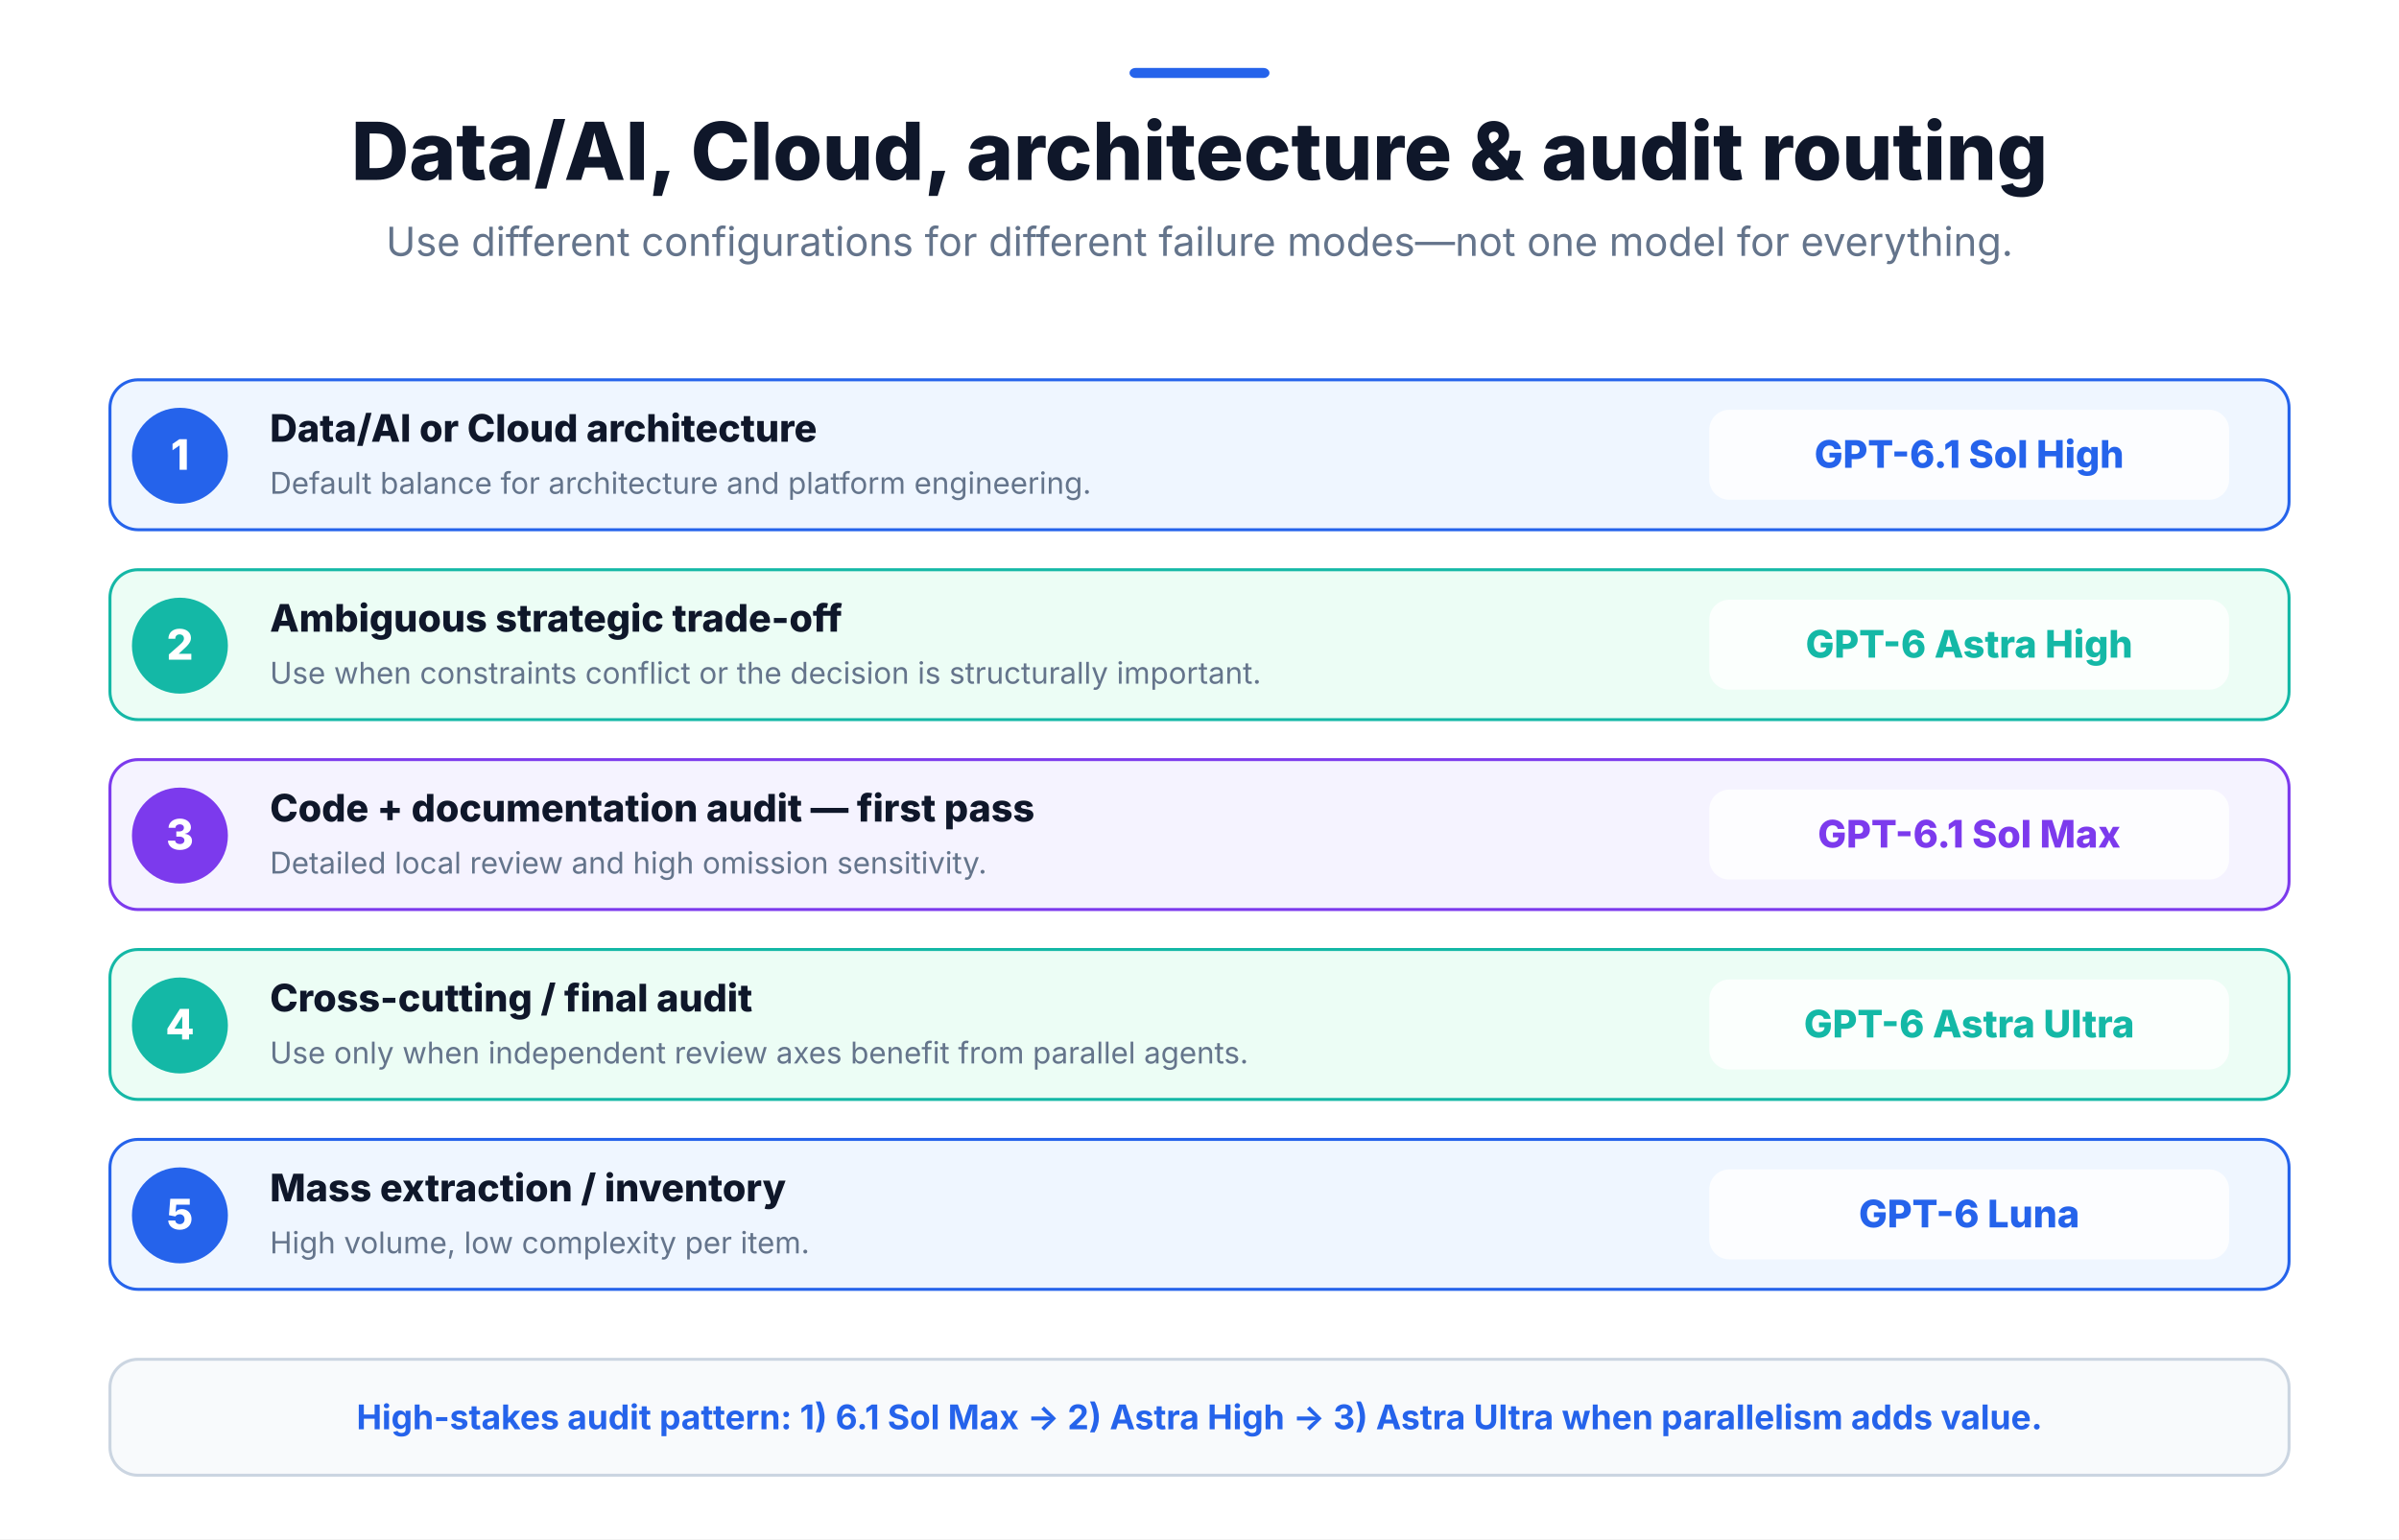
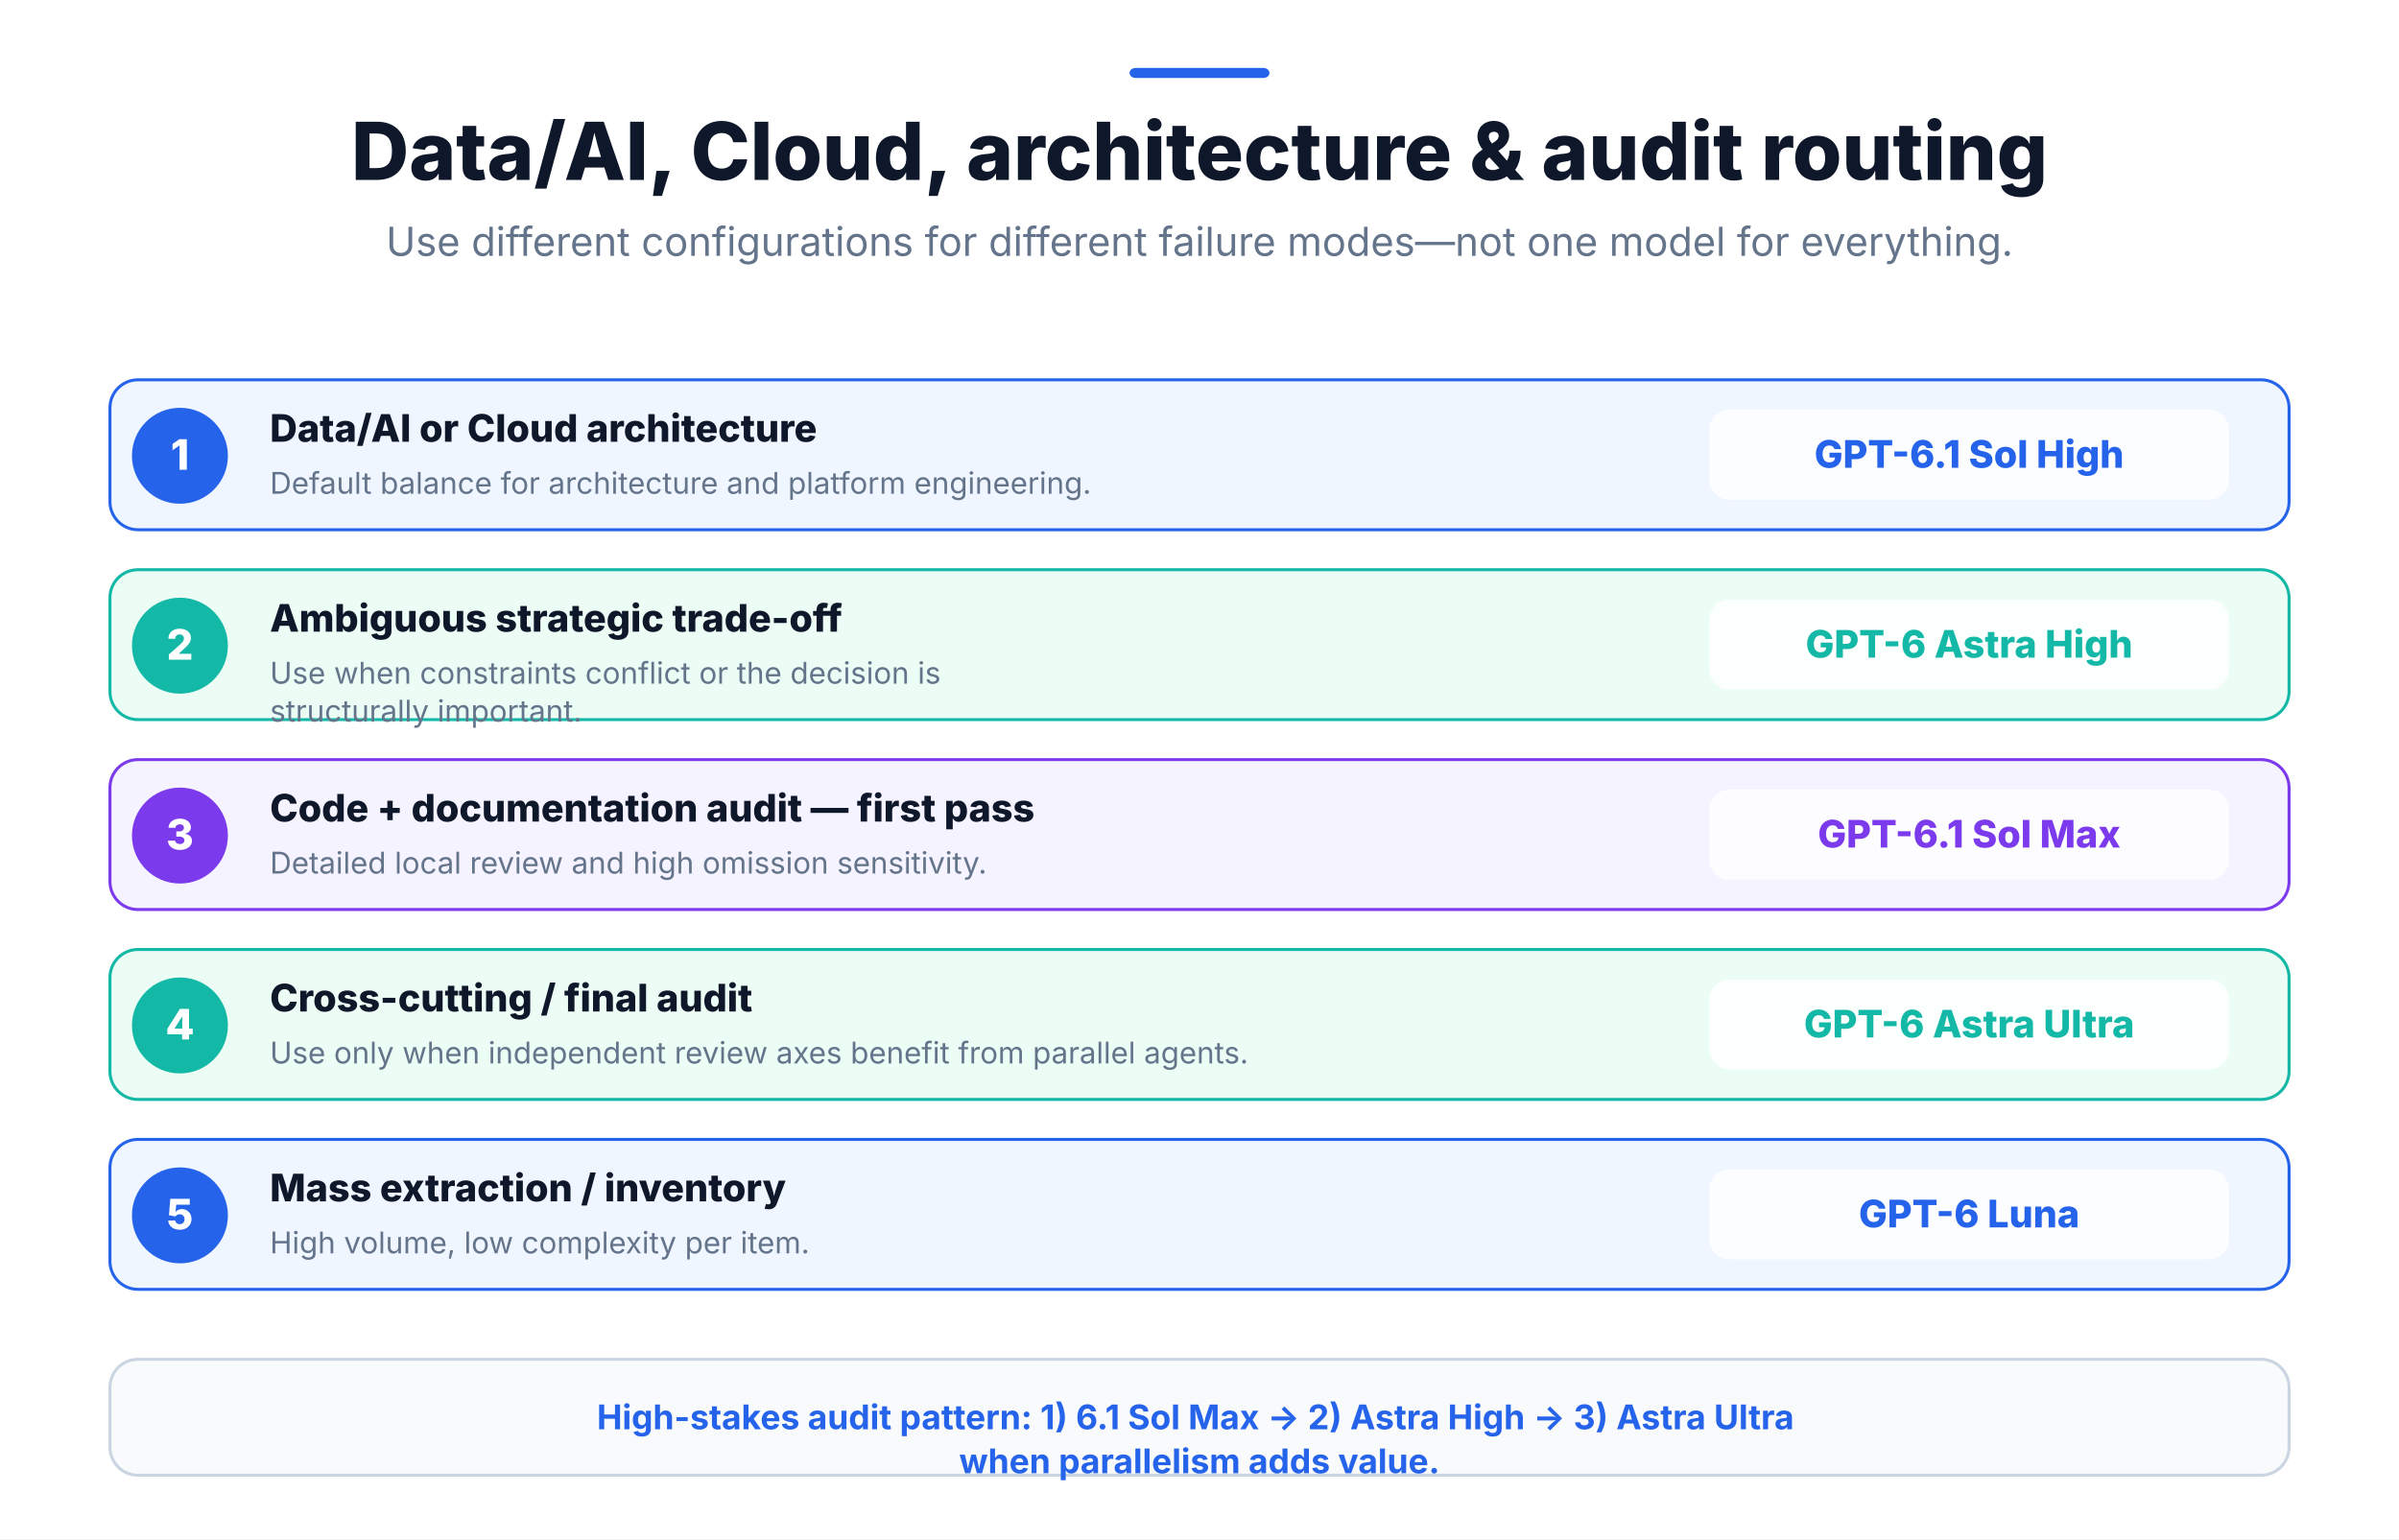
<svg xmlns="http://www.w3.org/2000/svg" width="1200" height="770" viewBox="0 0 1200 770">
  <rect width="1200" height="770" fill="#fff" />
  <rect x="565" y="34" width="70" height="5" rx="3" fill="#2563EB" />
  <text x="600" y="90" font-family="Inter,Segoe UI,Arial,sans-serif" font-size="40" font-weight="800" fill="#0F172A" text-anchor="middle">
    <tspan x="600" dy="0">Data/AI, Cloud, architecture &amp; audit routing</tspan>
  </text>
  <text x="600" y="128" font-family="Inter,Segoe UI,Arial,sans-serif" font-size="20" font-weight="400" fill="#64748B" text-anchor="middle">
    <tspan x="600" dy="0">Use different configurations for different failure modes—not one model for everything.</tspan>
  </text>
  <rect x="55" y="190" width="1090" height="75" rx="14" fill="#EFF6FF" stroke="#2563EB" stroke-width="1.5" />
  <circle cx="90" cy="228" r="24" fill="#2563EB" />
  <text x="90" y="235" font-family="Inter,Segoe UI,Arial,sans-serif" font-size="21" font-weight="800" fill="#fff" text-anchor="middle">
    <tspan x="90" dy="0">1</tspan>
  </text>
  <text x="135" y="221" font-family="Inter,Segoe UI,Arial,sans-serif" font-size="19" font-weight="800" fill="#0F172A" text-anchor="start">
    <tspan x="135" dy="0">Data/AI or Cloud architecture</tspan>
  </text>
  <text x="135" y="247" font-family="Inter,Segoe UI,Arial,sans-serif" font-size="15" font-weight="400" fill="#64748B" text-anchor="start">
    <tspan x="135" dy="0">Default balance for architecture and platform engineering.</tspan>
  </text>
  <rect x="855" y="205" width="260" height="45" rx="10" fill="#FFFFFFCC" stroke="none" stroke-width="1.5" />
  <text x="985" y="234" font-family="Inter,Segoe UI,Arial,sans-serif" font-size="19" font-weight="800" fill="#2563EB" text-anchor="middle">
    <tspan x="985" dy="0">GPT-6.1 Sol High</tspan>
  </text>
  <rect x="55" y="285" width="1090" height="75" rx="14" fill="#ECFDF5" stroke="#14B8A6" stroke-width="1.5" />
  <circle cx="90" cy="323" r="24" fill="#14B8A6" />
  <text x="90" y="330" font-family="Inter,Segoe UI,Arial,sans-serif" font-size="21" font-weight="800" fill="#fff" text-anchor="middle">
    <tspan x="90" dy="0">2</tspan>
  </text>
  <text x="135" y="316" font-family="Inter,Segoe UI,Arial,sans-serif" font-size="19" font-weight="800" fill="#0F172A" text-anchor="start">
    <tspan x="135" dy="0">Ambiguous strategic trade-off</tspan>
  </text>
  <text x="135" y="342" font-family="Inter,Segoe UI,Arial,sans-serif" font-size="15" font-weight="400" fill="#64748B" text-anchor="start">
-     <tspan x="135" dy="0">Use when constraints conflict or the decision is structurally important.</tspan>
+     <tspan x="135" dy="0">Use when constraints conflict or the decision is</tspan>
+     <tspan x="135" dy="19">structurally important.</tspan>
  </text>
  <rect x="855" y="300" width="260" height="45" rx="10" fill="#FFFFFFCC" stroke="none" stroke-width="1.5" />
  <text x="985" y="329" font-family="Inter,Segoe UI,Arial,sans-serif" font-size="19" font-weight="800" fill="#14B8A6" text-anchor="middle">
    <tspan x="985" dy="0">GPT-6 Astra High</tspan>
  </text>
  <rect x="55" y="380" width="1090" height="75" rx="14" fill="#F5F3FF" stroke="#7C3AED" stroke-width="1.5" />
  <circle cx="90" cy="418" r="24" fill="#7C3AED" />
  <text x="90" y="425" font-family="Inter,Segoe UI,Arial,sans-serif" font-size="21" font-weight="800" fill="#fff" text-anchor="middle">
    <tspan x="90" dy="0">3</tspan>
  </text>
  <text x="135" y="411" font-family="Inter,Segoe UI,Arial,sans-serif" font-size="19" font-weight="800" fill="#0F172A" text-anchor="start">
    <tspan x="135" dy="0">Code + documentation audit — first pass</tspan>
  </text>
  <text x="135" y="437" font-family="Inter,Segoe UI,Arial,sans-serif" font-size="15" font-weight="400" fill="#64748B" text-anchor="start">
    <tspan x="135" dy="0">Detailed local review and high omission sensitivity.</tspan>
  </text>
  <rect x="855" y="395" width="260" height="45" rx="10" fill="#FFFFFFCC" stroke="none" stroke-width="1.5" />
  <text x="985" y="424" font-family="Inter,Segoe UI,Arial,sans-serif" font-size="19" font-weight="800" fill="#7C3AED" text-anchor="middle">
    <tspan x="985" dy="0">GPT-6.1 Sol Max</tspan>
  </text>
  <rect x="55" y="475" width="1090" height="75" rx="14" fill="#ECFDF5" stroke="#14B8A6" stroke-width="1.5" />
  <circle cx="90" cy="513" r="24" fill="#14B8A6" />
  <text x="90" y="520" font-family="Inter,Segoe UI,Arial,sans-serif" font-size="21" font-weight="800" fill="#fff" text-anchor="middle">
    <tspan x="90" dy="0">4</tspan>
  </text>
  <text x="135" y="506" font-family="Inter,Segoe UI,Arial,sans-serif" font-size="19" font-weight="800" fill="#0F172A" text-anchor="start">
    <tspan x="135" dy="0">Cross-cutting / final audit</tspan>
  </text>
  <text x="135" y="532" font-family="Inter,Segoe UI,Arial,sans-serif" font-size="15" font-weight="400" fill="#64748B" text-anchor="start">
    <tspan x="135" dy="0">Use only when independent review axes benefit from parallel agents.</tspan>
  </text>
  <rect x="855" y="490" width="260" height="45" rx="10" fill="#FFFFFFCC" stroke="none" stroke-width="1.5" />
  <text x="985" y="519" font-family="Inter,Segoe UI,Arial,sans-serif" font-size="19" font-weight="800" fill="#14B8A6" text-anchor="middle">
    <tspan x="985" dy="0">GPT-6 Astra Ultra</tspan>
  </text>
  <rect x="55" y="570" width="1090" height="75" rx="14" fill="#EFF6FF" stroke="#2563EB" stroke-width="1.5" />
  <circle cx="90" cy="608" r="24" fill="#2563EB" />
  <text x="90" y="615" font-family="Inter,Segoe UI,Arial,sans-serif" font-size="21" font-weight="800" fill="#fff" text-anchor="middle">
    <tspan x="90" dy="0">5</tspan>
  </text>
  <text x="135" y="601" font-family="Inter,Segoe UI,Arial,sans-serif" font-size="19" font-weight="800" fill="#0F172A" text-anchor="start">
    <tspan x="135" dy="0">Mass extraction / inventory</tspan>
  </text>
  <text x="135" y="627" font-family="Inter,Segoe UI,Arial,sans-serif" font-size="15" font-weight="400" fill="#64748B" text-anchor="start">
    <tspan x="135" dy="0">High volume, low complexity per item.</tspan>
  </text>
  <rect x="855" y="585" width="260" height="45" rx="10" fill="#FFFFFFCC" stroke="none" stroke-width="1.5" />
  <text x="985" y="614" font-family="Inter,Segoe UI,Arial,sans-serif" font-size="19" font-weight="800" fill="#2563EB" text-anchor="middle">
    <tspan x="985" dy="0">GPT-6 Luna</tspan>
  </text>
  <rect x="55" y="680" width="1090" height="58" rx="14" fill="#F8FAFC" stroke="#CBD5E1" stroke-width="1.5" />
  <text x="600" y="715" font-family="Inter,Segoe UI,Arial,sans-serif" font-size="17" font-weight="700" fill="#2563EB" text-anchor="middle">
-     <tspan x="600" dy="0">High-stakes audit pattern: 1) 6.1 Sol Max → 2) Astra High → 3) Astra Ultra when parallelism adds value.</tspan>
+     <tspan x="600" dy="0">High-stakes audit pattern: 1) 6.1 Sol Max → 2) Astra High → 3) Astra Ultra</tspan>
+     <tspan x="600" dy="22">when parallelism adds value.</tspan>
  </text>
</svg>
